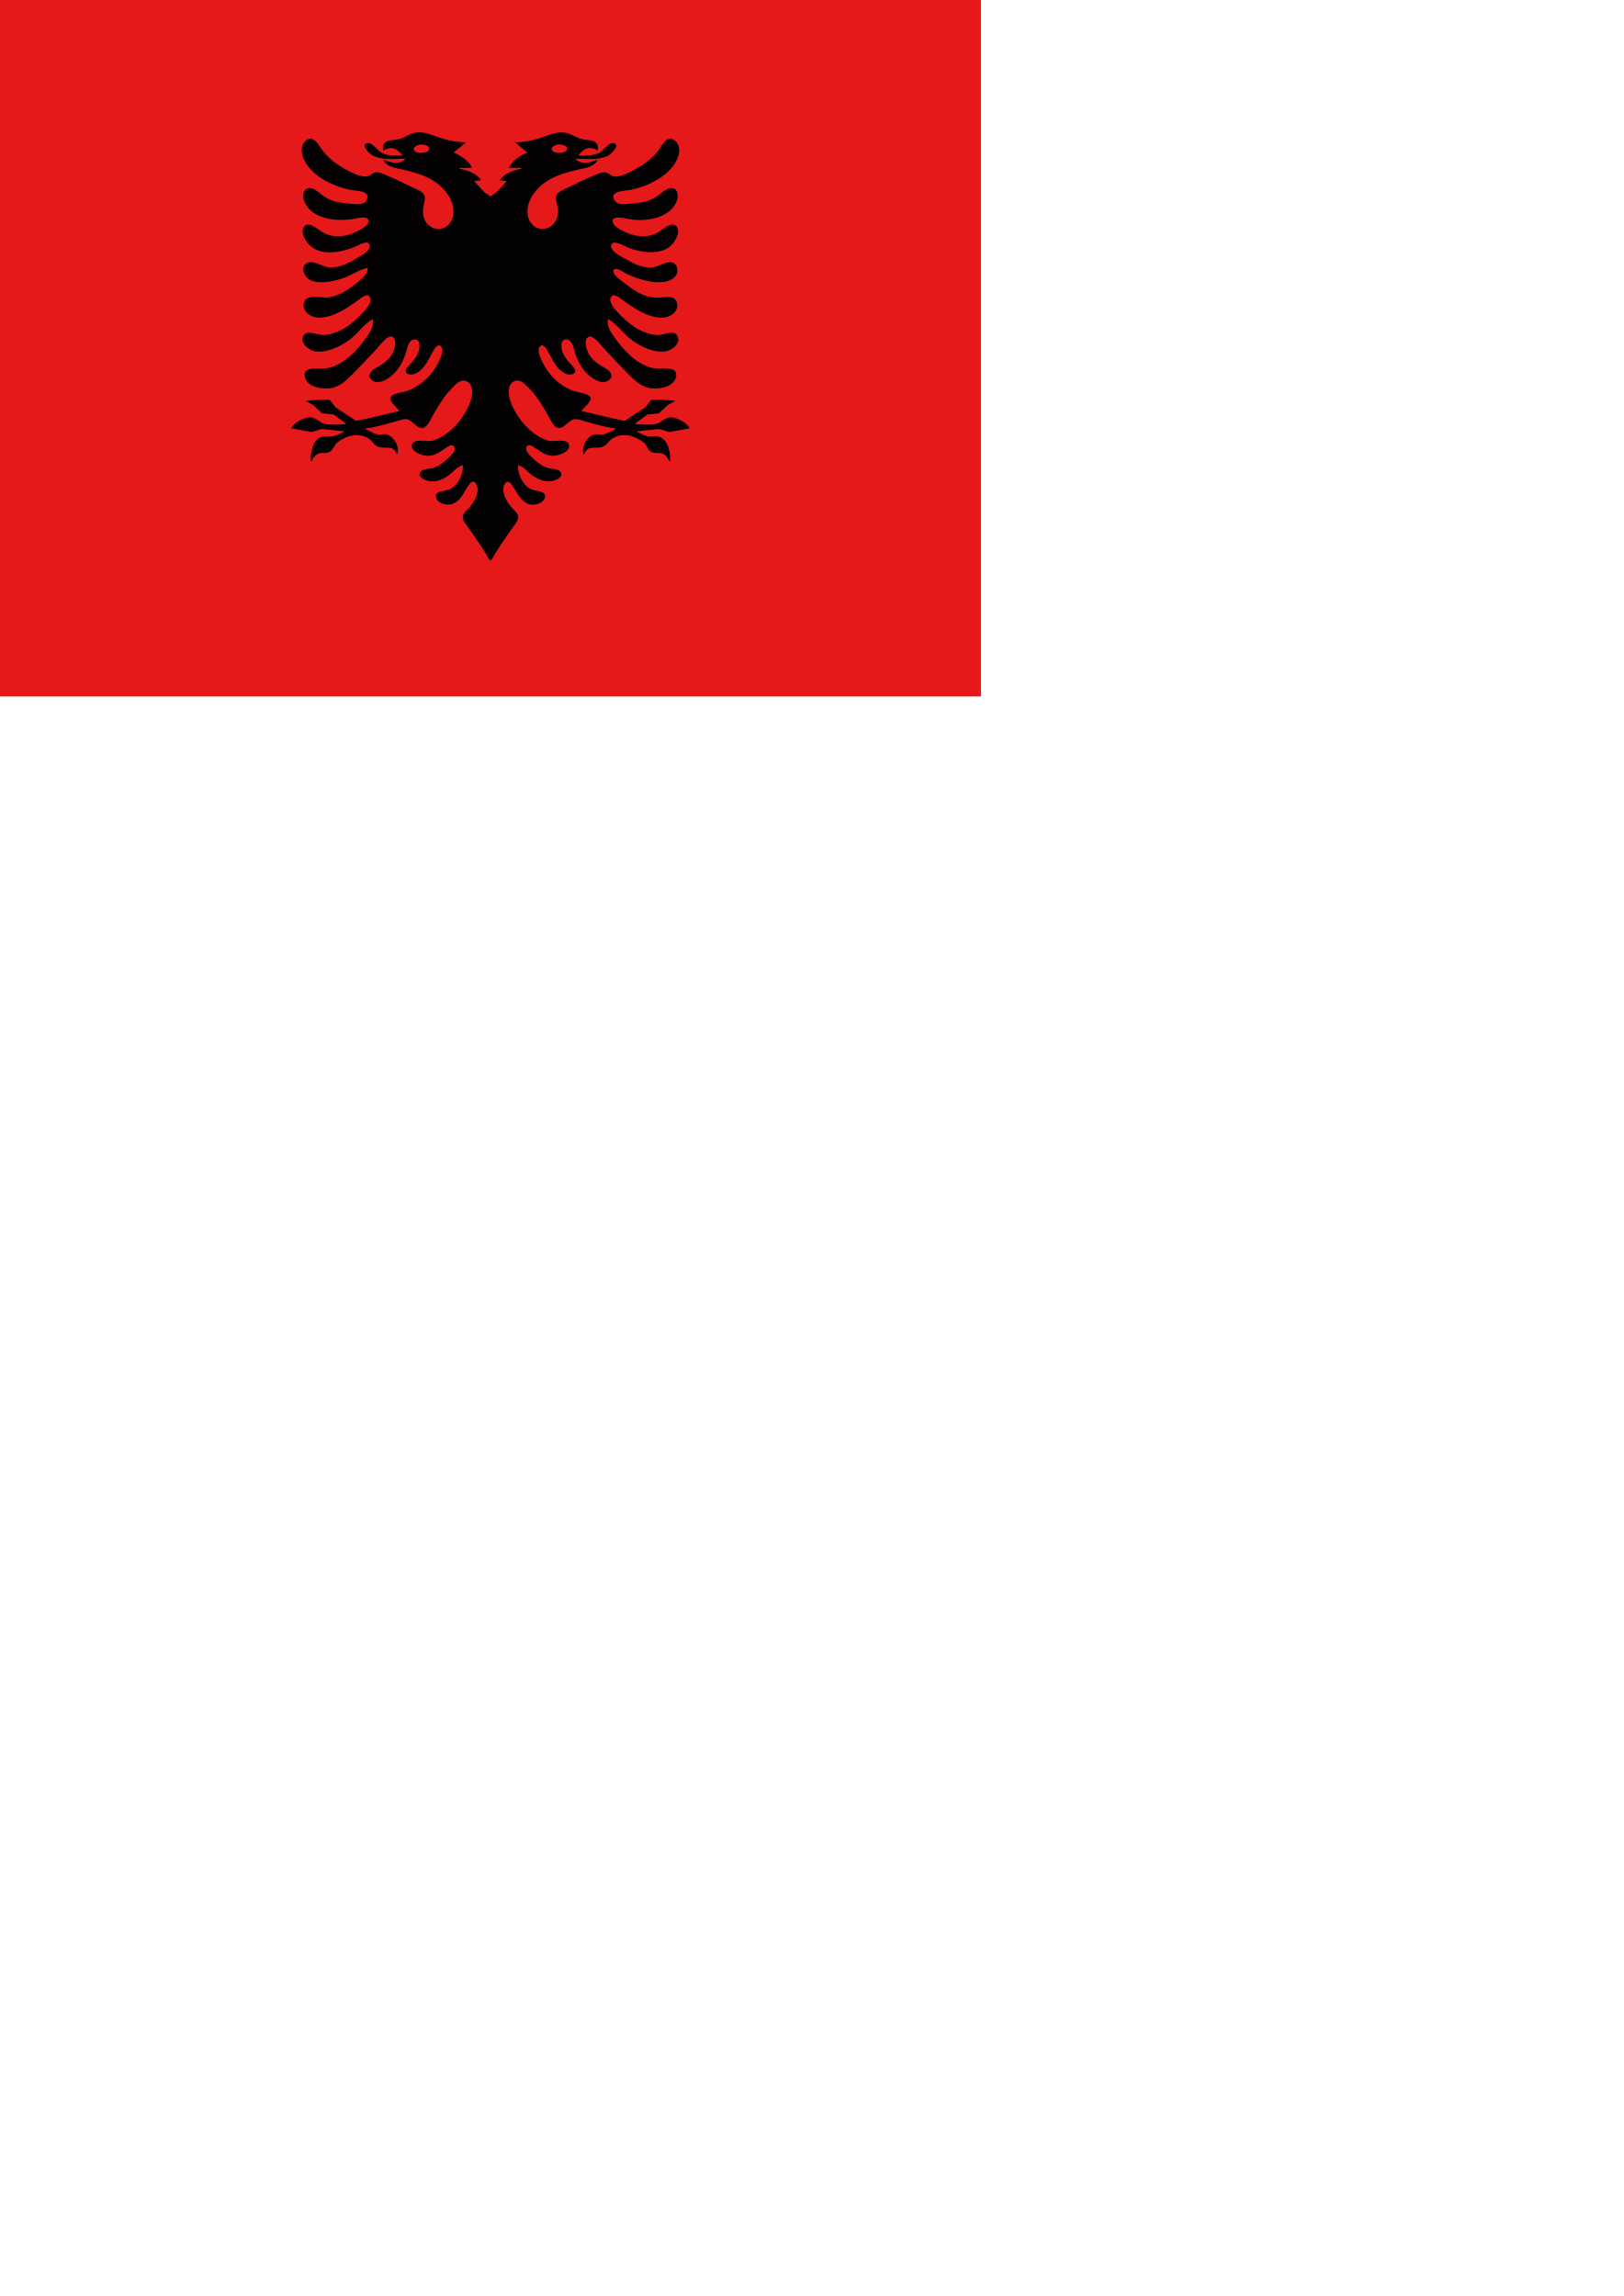
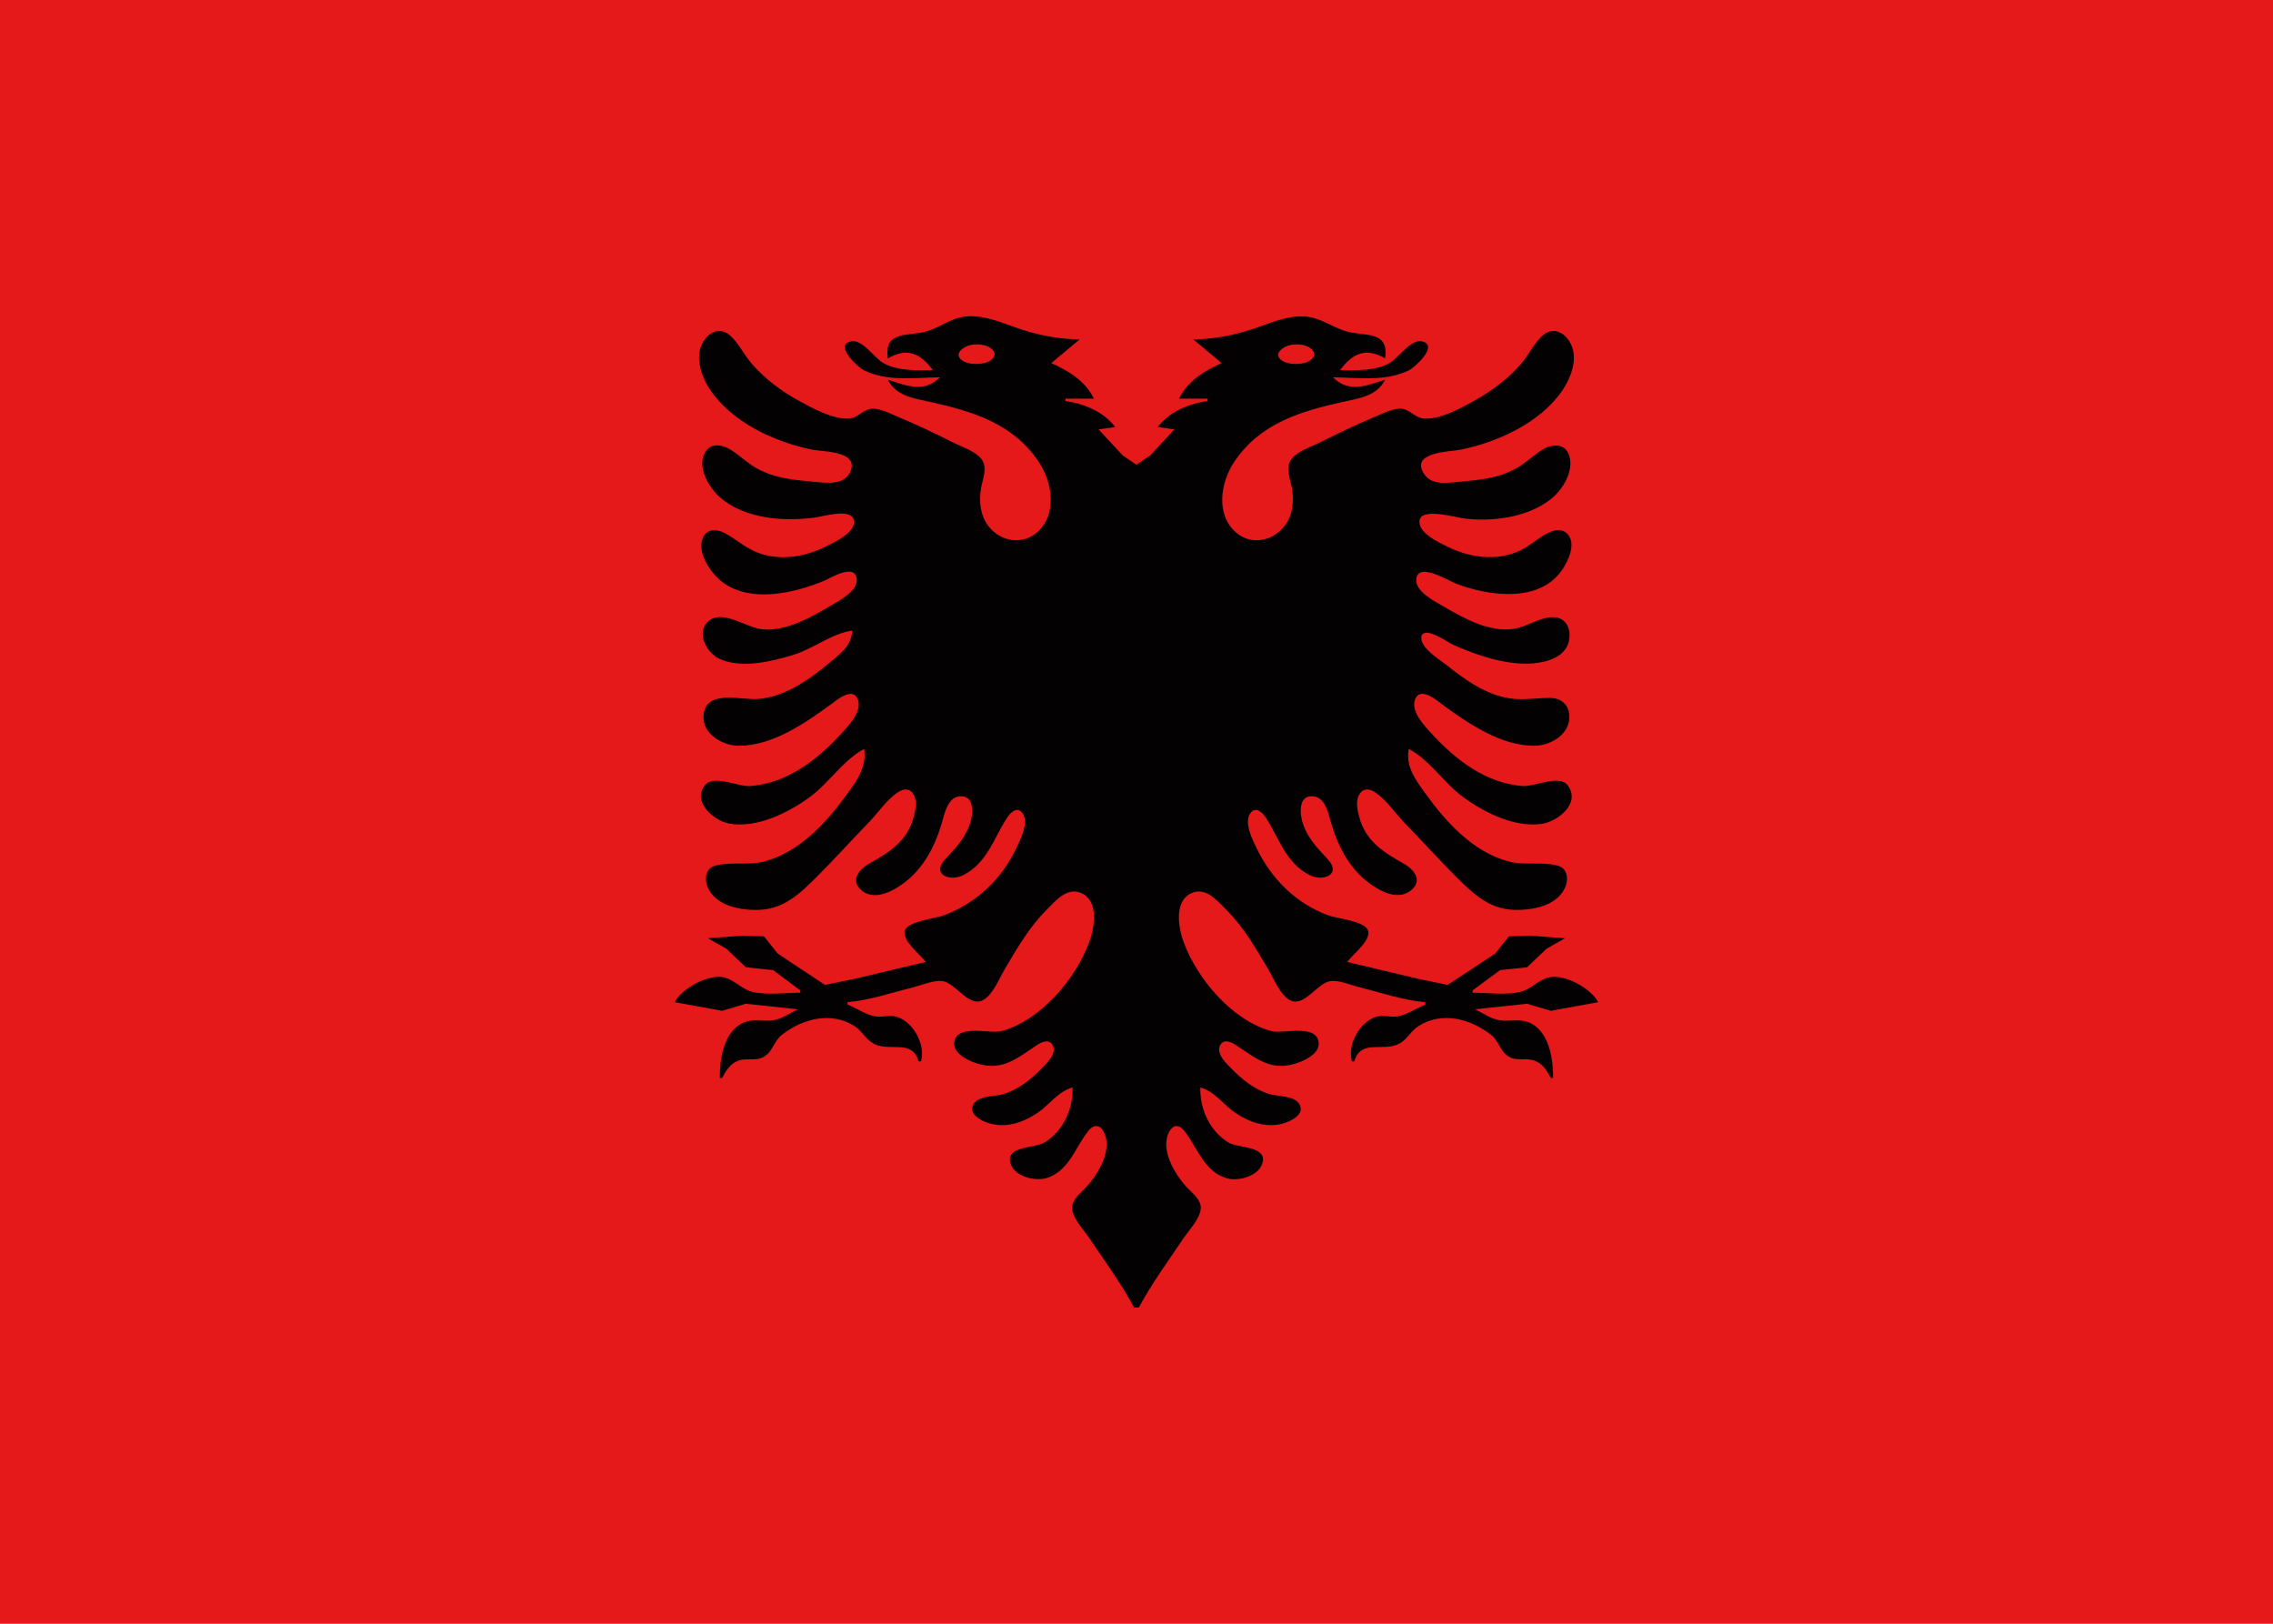
- <svg xmlns="http://www.w3.org/2000/svg" width="210mm" height="297mm" version="1.1" viewBox="0 0 210 297">
-   <path d="m0-0.529v90.62h126.87v-90.62h-108.74z" fill="#e5181a" stroke-linejoin="round" stroke-opacity=".45" stroke-width=".265" />
-   <path d="m49.557 19.472c1.041-0.608 1.809-0.313 2.511 0.66-0.91 0-1.954 0.06-2.775-0.408-0.487-0.277-1.179-1.356-1.808-1.199-0.944 0.236 0.437 1.468 0.751 1.618 1.349 0.642 2.811 0.397 4.229 0.386-0.886 0.888-1.863 0.472-2.907 0.132 0.452 0.918 1.463 1.042 2.379 1.245 2.383 0.529 4.641 1.213 6.065 3.379 0.72 1.096 1.005 2.785-0.014 3.803-0.83 0.829-2.106 0.652-2.805-0.242-0.468-0.598-0.546-1.377-0.427-2.108 0.087-0.537 0.404-1.175 0.01-1.666-0.342-0.426-1.03-0.639-1.506-0.877-1-0.5-2.006-0.989-3.04-1.419-0.449-0.187-0.961-0.466-1.454-0.495-0.561-0.032-0.822 0.489-1.334 0.544-0.893 0.096-2.142-0.603-2.896-1.016-0.971-0.533-1.881-1.23-2.603-2.072-0.409-0.477-0.703-1.103-1.165-1.528-0.369-0.339-0.847-0.353-1.223-0.015-0.894 0.801-0.492 2.139 0.071 2.996 1.2 1.829 3.621 2.954 5.714 3.375 0.585 0.118 2.502 0.072 2.178 1.114-0.281 0.901-1.341 0.752-2.045 0.685-1.125-0.107-2.148-0.176-3.172-0.726-0.533-0.286-0.951-0.708-1.454-1.034-0.561-0.363-1.286-0.461-1.561 0.29-0.291 0.795 0.329 1.824 0.906 2.329 1.383 1.21 3.54 1.363 5.28 1.137 0.458-0.059 2.112-0.573 2.205 0.179 0.081 0.653-1.083 1.19-1.544 1.421-1.224 0.611-2.674 0.856-3.965 0.3-0.628-0.271-1.118-0.734-1.718-1.043-0.456-0.235-1.006-0.25-1.222 0.303-0.323 0.827 0.476 1.96 1.091 2.428 1.577 1.201 4.018 0.629 5.681-0.06 0.382-0.158 1.717-0.997 1.827-0.116 0.085 0.68-0.957 1.208-1.43 1.49-1.107 0.66-2.491 1.45-3.833 1.331-0.858-0.076-2.2-1.113-2.982-0.477-0.778 0.632-0.116 1.82 0.604 2.133 1.252 0.545 2.851 0.147 4.096-0.228 1.117-0.336 2.174-1.208 3.304-1.358-0.062 0.823-0.583 1.224-1.189 1.728-1.163 0.967-2.533 1.977-4.097 2.091-0.872 0.064-2.681-0.491-2.98 0.675-0.295 1.148 0.926 1.93 1.923 1.934 1.886 7e-3 3.7-1.258 5.154-2.317 0.348-0.254 1.223-0.999 1.5-0.26 0.255 0.68-0.576 1.521-0.984 1.961-1.334 1.44-2.984 2.703-5.01 2.863-0.677 0.053-2.056-0.652-2.543-0.046-0.757 0.94 0.533 1.996 1.354 2.142 1.54 0.273 3.292-0.599 4.493-1.476 1.077-0.787 1.876-2.081 3.039-2.689 0.154 0.983-0.389 1.744-0.945 2.51-1.157 1.593-2.635 3.228-4.605 3.766-0.91 0.249-1.886-3e-3 -2.767 0.239-0.514 0.141-0.61 0.694-0.438 1.146 0.424 1.114 1.907 1.366 2.941 1.316 1.364-0.066 2.257-0.93 3.172-1.844 0.994-0.993 1.928-2.032 2.905-3.038 0.521-0.537 0.967-1.229 1.588-1.657 0.318-0.219 0.675-0.278 0.901 0.094 0.234 0.385 0.113 0.896 3e-3 1.299-0.364 1.328-1.361 1.944-2.489 2.578-0.521 0.293-1.034 0.895-0.472 1.431 0.602 0.574 1.449 0.267 2.057-0.108 1.345-0.828 2.067-2.165 2.492-3.637 0.143-0.495 0.313-1.357 0.946-1.445 0.928-0.129 0.789 1.073 0.601 1.578-0.3 0.808-0.791 1.307-1.365 1.925-0.798 0.857 0.26 1.279 1.027 0.879 1.321-0.69 1.678-2.04 2.425-3.196 0.194-0.301 0.589-0.664 0.874-0.231 0.35 0.529-0.13 1.454-0.364 1.944-0.827 1.732-2.207 3.032-3.993 3.724-0.491 0.19-1.97 0.33-2.203 0.825-0.259 0.551 0.859 1.385 1.146 1.792l-3.965 0.941-1.662 0.339-2.634-1.745-0.77-0.964-1.146-0.04-1.982 0.148 1.033 0.585 1.087 1.034 1.524 0.158 1.51 1.129v0.132c-0.837 0-1.825 0.145-2.643-0.04-0.594-0.134-0.997-0.655-1.586-0.809-0.876-0.229-2.39 0.611-2.775 1.377l2.643 0.481 1.321-0.393 2.907 0.308c-0.428 0.2-0.851 0.518-1.321 0.603-0.647 0.117-1.222-0.143-1.848 0.208-0.998 0.559-1.189 1.99-1.191 3.02h0.132c0.211-0.404 0.464-0.818 0.926-0.972 0.485-0.162 0.968 0.065 1.439-0.229 0.463-0.289 0.538-0.866 0.959-1.196 1.163-0.915 2.764-1.327 4.064-0.497 0.42 0.268 0.629 0.749 1.077 0.985 0.895 0.473 2.136-0.288 2.505 0.985h0.132c0.264-0.902-0.395-2.167-1.327-2.478-0.434-0.145-0.878 0.056-1.316-0.05-0.504-0.122-0.976-0.443-1.454-0.642v-0.132c1.225-0.107 2.505-0.543 3.7-0.842 0.476-0.119 1.092-0.396 1.586-0.337 0.762 0.091 1.486 1.531 2.31 1.041 0.532-0.317 0.872-1.196 1.178-1.712 0.702-1.184 1.348-2.317 2.327-3.302 0.461-0.464 1.099-1.236 1.848-0.975 1.125 0.391 0.84 1.984 0.522 2.824-0.769 2.033-2.708 4.324-4.881 4.915-0.624 0.17-2.528-0.427-2.638 0.64-0.057 0.549 0.629 0.925 1.052 1.087 1.539 0.589 2.35-0.143 3.568-0.949 0.267-0.177 0.693-0.369 0.884 0.022 0.228 0.466-0.34 0.99-0.625 1.283-0.591 0.607-1.29 1.169-2.109 1.426-0.493 0.155-1.427 0.066-1.707 0.594-0.273 0.516 0.393 0.87 0.782 1.006 0.965 0.338 1.956 0.016 2.775-0.528 0.693-0.46 1.164-1.21 1.982-1.439 0.046 1.188-0.531 2.464-1.588 3.086-0.498 0.293-2.008 0.192-1.903 1.01 0.113 0.89 1.472 1.204 2.17 0.923 1.2-0.484 1.487-1.715 2.222-2.619 0.24-0.295 0.574-0.353 0.794 0 0.622 1-0.261 2.432-0.914 3.148-0.294 0.323-0.822 0.701-0.803 1.189 0.021 0.576 0.684 1.256 0.992 1.717 0.84 1.259 1.755 2.494 2.467 3.831h0.264c0.712-1.337 1.627-2.572 2.467-3.831 0.307-0.461 0.97-1.141 0.992-1.717 0.018-0.488-0.509-0.866-0.803-1.189-0.655-0.718-1.533-2.146-0.914-3.148 0.218-0.353 0.537-0.292 0.774 0 0.749 0.922 1.097 2.272 2.374 2.666 0.68 0.21 1.932-0.141 2.038-0.97 0.104-0.818-1.406-0.717-1.903-1.01-1.057-0.622-1.634-1.898-1.588-3.086 0.818 0.23 1.289 0.979 1.982 1.439 0.819 0.544 1.81 0.866 2.775 0.528 0.389-0.136 1.055-0.49 0.782-1.006-0.28-0.528-1.213-0.439-1.707-0.594-0.819-0.256-1.518-0.819-2.109-1.426-0.285-0.293-0.852-0.817-0.625-1.283 0.191-0.391 0.617-0.199 0.884-0.022 1.218 0.806 2.029 1.538 3.568 0.949 0.424-0.162 1.109-0.538 1.052-1.087-0.11-1.067-2.014-0.47-2.638-0.64-2.181-0.594-4.109-2.875-4.881-4.915-0.318-0.84-0.603-2.433 0.522-2.824 0.749-0.261 1.387 0.511 1.848 0.975 0.979 0.985 1.625 2.119 2.327 3.302 0.306 0.515 0.646 1.395 1.178 1.712 0.824 0.491 1.548-0.949 2.31-1.041 0.494-0.059 1.109 0.217 1.586 0.337 1.196 0.299 2.475 0.735 3.7 0.842v0.132c-0.478 0.199-0.95 0.52-1.454 0.642-0.438 0.106-0.883-0.095-1.316 0.05-0.932 0.312-1.59 1.577-1.327 2.478h0.132c0.369-1.273 1.611-0.512 2.505-0.985 0.448-0.236 0.657-0.717 1.077-0.985 1.3-0.83 2.901-0.417 4.064 0.497 0.421 0.331 0.495 0.907 0.959 1.196 0.471 0.294 0.953 0.067 1.439 0.229 0.461 0.154 0.715 0.568 0.926 0.972h0.132c-3e-3 -1.03-0.194-2.461-1.191-3.02-0.626-0.351-1.201-0.091-1.848-0.208-0.471-0.085-0.893-0.403-1.321-0.603l2.907-0.308 1.321 0.393 2.643-0.481c-0.385-0.766-1.9-1.606-2.775-1.377-0.589 0.154-0.992 0.675-1.586 0.809-0.818 0.185-1.806 0.04-2.643 0.04v-0.132l1.53-1.129 1.504-0.158 1.087-1.034 1.033-0.585-1.982-0.148-1.146 0.04-0.77 0.964-2.654 1.745-1.642-0.339-3.965-0.941c0.287-0.407 1.406-1.242 1.146-1.792-0.235-0.499-1.711-0.63-2.203-0.81-1.781-0.649-3.182-2.041-3.993-3.739-0.234-0.489-0.714-1.414-0.364-1.944 0.286-0.432 0.68-0.07 0.874 0.231 0.747 1.156 1.104 2.507 2.425 3.196 0.767 0.4 1.825-0.022 1.027-0.879-0.574-0.617-1.067-1.117-1.365-1.925-0.187-0.507-0.334-1.709 0.601-1.577 0.632 0.089 0.802 0.95 0.946 1.445 0.425 1.472 1.147 2.809 2.492 3.637 0.625 0.385 1.445 0.671 2.057 0.088 0.557-0.531 0.046-1.119-0.472-1.411-1.128-0.634-2.125-1.25-2.489-2.578-0.11-0.403-0.232-0.915 3e-3 -1.299 0.227-0.372 0.583-0.313 0.901-0.094 0.621 0.428 1.067 1.121 1.588 1.657 0.977 1.006 1.912 2.046 2.905 3.038 0.915 0.914 1.808 1.778 3.172 1.844 1.034 0.05 2.517-0.202 2.941-1.316 0.172-0.452 0.076-1.005-0.438-1.146-0.881-0.242-1.857 0.01-2.767-0.239-1.97-0.538-3.448-2.173-4.605-3.766-0.553-0.761-1.133-1.533-0.945-2.51 1.164 0.608 1.962 1.903 3.039 2.689 1.182 0.863 2.842 1.699 4.361 1.498 0.882-0.117 2.237-1.134 1.467-2.163-0.451-0.604-1.871 0.098-2.525 0.046-2.026-0.16-3.676-1.424-5.01-2.863-0.408-0.44-1.238-1.281-0.984-1.961 0.296-0.79 1.277 0.099 1.633 0.356 1.417 1.026 3.192 2.228 5.022 2.221 0.974-4e-3 2.095-0.699 1.947-1.804-0.072-0.538-0.496-0.852-1.022-0.863-0.751-0.015-1.491 0.139-2.247 0.03-1.364-0.197-2.519-1.025-3.568-1.863-0.4-0.32-1.498-0.968-1.412-1.587 0.034-0.245 0.311-0.241 0.493-0.193 0.505 0.133 0.966 0.512 1.447 0.719 1.367 0.589 3.121 1.165 4.625 0.923 0.852-0.137 1.706-0.543 1.706-1.527 0-0.568-0.316-0.999-0.914-1.008-0.765-0.01-1.482 0.552-2.246 0.657-1.334 0.182-2.725-0.588-3.833-1.236-0.499-0.292-1.652-0.85-1.563-1.569 0.117-0.942 1.806 0.115 2.223 0.274 1.888 0.717 4.826 1.116 6.031-0.949 0.22-0.377 0.448-0.873 0.402-1.32-0.056-0.544-0.495-0.838-1.015-0.675-0.672 0.212-1.209 0.798-1.85 1.097-1.328 0.619-2.819 0.399-4.097-0.239-0.49-0.245-1.51-0.712-1.52-1.365-0.012-0.839 1.974-0.258 2.445-0.196 1.595 0.212 3.598-0.047 4.888-1.071 0.629-0.499 1.243-1.458 1.062-2.306-0.182-0.856-0.986-0.808-1.589-0.418-0.503 0.326-0.921 0.748-1.454 1.034-1.024 0.549-2.047 0.619-3.172 0.726-0.704 0.067-1.587 0.216-1.991-0.558-0.584-1.12 1.537-1.123 2.124-1.241 2.043-0.411 4.406-1.496 5.624-3.243 0.592-0.85 1.059-2.13 0.267-3.019-0.327-0.367-0.808-0.49-1.223-0.186-0.53 0.389-0.846 1.123-1.272 1.619-0.691 0.805-1.552 1.472-2.471 1.998-0.778 0.445-2.094 1.19-3.028 1.091-0.512-0.055-0.773-0.576-1.333-0.544-0.492 0.029-1.005 0.308-1.454 0.495-1.033 0.429-2.039 0.919-3.039 1.419-0.476 0.238-1.164 0.451-1.506 0.877-0.394 0.491-0.077 1.129 0.01 1.666 0.109 0.671 0.058 1.405-0.334 1.98-0.633 0.928-1.885 1.244-2.781 0.478-1.151-0.985-0.879-2.775-0.132-3.911 1.424-2.166 3.681-2.849 6.065-3.379 0.916-0.203 1.927-0.326 2.379-1.245-1.045 0.34-2.021 0.755-2.907-0.132 1.418 0.012 2.88 0.256 4.229-0.386 0.314-0.15 1.695-1.382 0.751-1.618-0.63-0.157-1.321 0.922-1.808 1.199-0.821 0.468-1.865 0.408-2.775 0.408 0.702-0.973 1.47-1.269 2.511-0.66 0.256-1.623-1.268-1.2-2.247-1.531-0.891-0.301-1.496-0.844-2.511-0.813-0.97 0.03-1.868 0.468-2.775 0.754-1.01 0.32-2.112 0.524-3.172 0.532l1.586 1.321c-0.943 0.407-1.934 1.029-2.379 1.982h1.586v0.132c-1.04 0.154-2.137 0.594-2.775 1.453l0.925 0.132-1.344 1.452-0.77 0.522-0.77-0.522-1.344-1.452 0.925-0.132c-0.638-0.859-1.735-1.3-2.775-1.453v-0.132h1.586c-0.445-0.953-1.436-1.575-2.379-1.982l1.586-1.321c-1.06-9e-3 -2.162-0.213-3.172-0.532-0.944-0.299-1.894-0.765-2.907-0.765-0.968 0-1.544 0.544-2.391 0.827-0.978 0.326-2.49-0.091-2.235 1.527m4.626-0.747c0.359-0.07 0.849-0.044 1.144 0.199 0.425 0.35 0.037 0.703-0.354 0.799-0.377 0.092-0.945 0.098-1.274-0.141-0.51-0.37 0.105-0.782 0.485-0.857m17.841 0c0.359-0.07 0.849-0.044 1.144 0.199 0.425 0.35 0.037 0.703-0.354 0.799-0.377 0.092-0.945 0.098-1.274-0.141-0.51-0.37 0.105-0.782 0.485-0.857z" fill="#030101" />
+ <svg xmlns="http://www.w3.org/2000/svg" width="200mm" height="142.86mm" version="1.1" viewBox="0 0 200 142.86">
+   <path d="m0 0v142.86h200v-142.86h-171.42z" fill="#e5181a" stroke-linejoin="round" stroke-opacity=".45" stroke-width=".265" />
+   <path d="m78.122 31.531c1.641-0.959 2.851-0.493 3.958 1.041-1.435 0-3.08 0.094-4.375-0.643-0.767-0.437-1.858-2.138-2.85-1.891-1.489 0.371 0.688 2.315 1.184 2.551 2.126 1.012 4.431 0.627 6.667 0.608-1.397 1.399-2.936 0.744-4.583 0.208 0.712 1.448 2.306 1.642 3.75 1.963 3.757 0.834 7.316 1.912 9.561 5.326 1.135 1.727 1.584 4.39-0.022 5.995-1.309 1.308-3.319 1.028-4.423-0.381-0.738-0.942-0.86-2.171-0.674-3.323 0.137-0.847 0.637-1.852 0.016-2.626-0.54-0.671-1.624-1.007-2.374-1.382-1.577-0.788-3.162-1.56-4.792-2.237-0.707-0.294-1.515-0.735-2.292-0.78-0.884-0.051-1.296 0.771-2.102 0.857-1.408 0.151-3.376-0.95-4.564-1.603-1.531-0.841-2.966-1.94-4.104-3.267-0.645-0.752-1.108-1.739-1.837-2.409-0.581-0.534-1.335-0.556-1.929-0.024-1.409 1.263-0.776 3.371 0.112 4.723 1.893 2.884 5.708 4.657 9.008 5.321 0.922 0.185 3.944 0.114 3.433 1.756-0.443 1.421-2.113 1.185-3.224 1.08-1.773-0.169-3.386-0.278-5-1.144-0.84-0.451-1.499-1.116-2.292-1.63-0.885-0.573-2.027-0.727-2.461 0.457-0.459 1.254 0.519 2.876 1.428 3.671 2.18 1.907 5.58 2.149 8.324 1.793 0.722-0.094 3.33-0.903 3.476 0.282 0.127 1.03-1.707 1.877-2.434 2.24-1.929 0.964-4.215 1.35-6.25 0.473-0.989-0.426-1.763-1.157-2.708-1.644-0.719-0.37-1.585-0.394-1.926 0.477-0.509 1.303 0.75 3.089 1.72 3.828 2.485 1.893 6.333 0.992 8.955-0.095 0.602-0.249 2.707-1.573 2.88-0.182 0.133 1.072-1.508 1.904-2.255 2.35-1.745 1.041-3.928 2.286-6.042 2.098-1.352-0.119-3.467-1.754-4.701-0.752-1.227 0.996-0.182 2.869 0.952 3.362 1.974 0.859 4.495 0.232 6.457-0.359 1.76-0.53 3.426-1.904 5.208-2.141-0.098 1.297-0.919 1.929-1.875 2.724-1.833 1.525-3.994 3.116-6.458 3.297-1.374 0.101-4.226-0.773-4.698 1.064-0.465 1.81 1.46 3.043 3.032 3.049 2.973 0.011 5.833-1.983 8.125-3.653 0.549-0.4 1.929-1.575 2.365-0.409 0.402 1.072-0.908 2.398-1.551 3.092-2.103 2.269-4.704 4.261-7.898 4.514-1.068 0.084-3.241-1.027-4.009-0.073-1.193 1.482 0.841 3.147 2.134 3.376 2.428 0.43 5.189-0.945 7.083-2.327 1.698-1.24 2.957-3.281 4.792-4.24 0.242 1.549-0.612 2.749-1.49 3.957-1.824 2.511-4.154 5.089-7.26 5.937-1.435 0.392-2.973-0.005-4.363 0.377-0.81 0.222-0.962 1.094-0.691 1.807 0.669 1.756 3.007 2.154 4.637 2.075 2.15-0.104 3.558-1.466 5-2.907 1.566-1.565 3.04-3.203 4.58-4.79 0.822-0.846 1.525-1.938 2.503-2.613 0.501-0.346 1.063-0.439 1.421 0.148 0.369 0.606 0.178 1.413 0.005 2.048-0.573 2.094-2.146 3.065-3.924 4.065-0.821 0.462-1.63 1.41-0.744 2.255 0.949 0.905 2.284 0.42 3.243-0.17 2.12-1.305 3.259-3.413 3.929-5.734 0.225-0.78 0.494-2.139 1.491-2.278 1.464-0.204 1.243 1.691 0.947 2.487-0.474 1.274-1.246 2.061-2.152 3.035-1.258 1.352 0.41 2.017 1.619 1.386 2.083-1.087 2.645-3.216 3.823-5.039 0.306-0.474 0.928-1.046 1.379-0.364 0.551 0.834-0.205 2.292-0.574 3.064-1.304 2.73-3.479 4.78-6.295 5.87-0.773 0.299-3.106 0.52-3.474 1.3-0.409 0.868 1.354 2.183 1.807 2.825l-6.25 1.484-2.62 0.534-4.152-2.751-1.213-1.52-1.806-0.063-3.125 0.233 1.628 0.923 1.713 1.63 2.403 0.249 2.38 1.78v0.208c-1.32 0-2.877 0.228-4.167-0.063-0.936-0.211-1.572-1.033-2.5-1.275-1.38-0.361-3.767 0.963-4.375 2.171l4.167 0.758 2.083-0.62 4.583 0.486c-0.675 0.315-1.341 0.817-2.083 0.951-1.02 0.185-1.926-0.226-2.913 0.328-1.573 0.882-1.874 3.137-1.878 4.761h0.208c0.332-0.637 0.732-1.29 1.459-1.532 0.765-0.255 1.525 0.103 2.268-0.361 0.73-0.456 0.848-1.365 1.511-1.886 1.834-1.442 4.356-2.092 6.407-0.784 0.662 0.422 0.992 1.18 1.697 1.553 1.41 0.745 3.367-0.454 3.949 1.553h0.208c0.415-1.422-0.623-3.416-2.092-3.907-0.684-0.229-1.384 0.088-2.075-0.079-0.795-0.192-1.538-0.698-2.292-1.012v-0.208c1.931-0.168 3.948-0.856 5.833-1.327 0.751-0.188 1.721-0.624 2.5-0.531 1.201 0.144 2.343 2.414 3.642 1.641 0.839-0.499 1.375-1.886 1.857-2.698 1.107-1.866 2.124-3.652 3.668-5.206 0.727-0.731 1.732-1.948 2.913-1.537 1.773 0.617 1.323 3.128 0.823 4.453-1.212 3.204-4.27 6.816-7.694 7.749-0.984 0.268-3.985-0.672-4.159 1.009-0.09 0.866 0.991 1.459 1.659 1.714 2.426 0.928 3.705-0.225 5.625-1.496 0.421-0.279 1.092-0.582 1.393 0.035 0.359 0.734-0.535 1.561-0.985 2.023-0.931 0.956-2.034 1.844-3.325 2.248-0.778 0.244-2.249 0.104-2.69 0.936-0.431 0.813 0.62 1.372 1.232 1.586 1.521 0.532 3.083 0.026 4.375-0.832 1.092-0.726 1.835-1.907 3.125-2.269 0.073 1.874-0.837 3.885-2.503 4.865-0.785 0.462-3.165 0.302-3.001 1.591 0.179 1.403 2.32 1.898 3.42 1.455 1.892-0.763 2.345-2.703 3.503-4.128 0.378-0.465 0.905-0.557 1.252 0 0.98 1.576-0.411 3.834-1.44 4.963-0.464 0.509-1.295 1.106-1.266 1.874 0.034 0.909 1.079 1.98 1.563 2.707 1.323 1.984 2.767 3.932 3.889 6.039h0.417c1.122-2.107 2.566-4.055 3.889-6.039 0.485-0.727 1.53-1.798 1.563-2.707 0.029-0.769-0.802-1.365-1.266-1.874-1.032-1.133-2.417-3.384-1.441-4.963 0.344-0.557 0.846-0.46 1.22 0 1.181 1.453 1.729 3.582 3.743 4.202 1.072 0.331 3.046-0.222 3.212-1.529 0.164-1.289-2.216-1.13-3.001-1.591-1.666-0.98-2.576-2.991-2.503-4.865 1.29 0.362 2.033 1.543 3.125 2.269 1.292 0.858 2.854 1.365 4.375 0.832 0.613-0.214 1.663-0.773 1.232-1.586-0.441-0.832-1.913-0.693-2.69-0.936-1.291-0.404-2.394-1.291-3.325-2.248-0.45-0.462-1.344-1.288-0.985-2.023 0.302-0.617 0.972-0.314 1.393-0.035 1.92 1.27 3.199 2.424 5.625 1.496 0.668-0.255 1.749-0.848 1.659-1.714-0.174-1.682-3.175-0.741-4.159-1.009-3.438-0.936-6.478-4.532-7.694-7.749-0.501-1.324-0.95-3.836 0.823-4.453 1.18-0.411 2.186 0.806 2.913 1.537 1.544 1.554 2.561 3.34 3.668 5.206 0.482 0.813 1.018 2.199 1.857 2.698 1.299 0.774 2.441-1.496 3.642-1.641 0.779-0.094 1.749 0.343 2.5 0.531 1.885 0.471 3.902 1.159 5.833 1.327v0.208c-0.754 0.314-1.497 0.82-2.292 1.012-0.691 0.167-1.391-0.15-2.075 0.079-1.468 0.492-2.507 2.485-2.092 3.907h0.208c0.582-2.007 2.539-0.808 3.949-1.553 0.706-0.373 1.036-1.131 1.697-1.553 2.05-1.308 4.572-0.658 6.407 0.784 0.663 0.522 0.781 1.43 1.511 1.886 0.743 0.464 1.503 0.106 2.268 0.361 0.727 0.243 1.127 0.895 1.459 1.532h0.208c-5e-3 -1.624-0.306-3.879-1.878-4.761-0.987-0.553-1.893-0.143-2.913-0.328-0.743-0.134-1.408-0.636-2.083-0.951l4.583-0.486 2.083 0.62 4.167-0.758c-0.608-1.208-2.995-2.532-4.375-2.171-0.928 0.242-1.564 1.064-2.5 1.275-1.29 0.291-2.846 0.063-4.167 0.063v-0.208l2.412-1.78 2.372-0.249 1.713-1.63 1.628-0.923-3.125-0.233-1.806 0.063-1.213 1.52-4.184 2.751-2.588-0.534-6.25-1.484c0.453-0.642 2.216-1.957 1.807-2.825-0.371-0.787-2.697-0.993-3.474-1.276-2.807-1.023-5.016-3.218-6.295-5.895-0.369-0.772-1.125-2.23-0.574-3.064 0.45-0.682 1.072-0.11 1.379 0.364 1.178 1.823 1.74 3.952 3.823 5.039 1.209 0.631 2.877-0.034 1.619-1.386-0.905-0.973-1.682-1.761-2.152-3.035-0.295-0.799-0.526-2.694 0.947-2.487 0.997 0.14 1.265 1.497 1.491 2.278 0.67 2.321 1.809 4.428 3.929 5.734 0.986 0.607 2.278 1.058 3.243 0.138 0.879-0.838 0.073-1.764-0.744-2.224-1.778-1-3.35-1.97-3.924-4.065-0.174-0.636-0.365-1.442 5e-3 -2.048 0.357-0.587 0.92-0.494 1.421-0.148 0.978 0.675 1.681 1.767 2.503 2.613 1.541 1.586 3.014 3.225 4.58 4.79 1.442 1.441 2.85 2.803 5 2.907 1.63 0.079 3.968-0.318 4.637-2.075 0.271-0.713 0.119-1.585-0.691-1.807-1.389-0.382-2.928 0.016-4.363-0.377-3.106-0.848-5.436-3.426-7.26-5.937-0.872-1.2-1.786-2.416-1.49-3.957 1.834 0.959 3.093 3 4.792 4.24 1.863 1.36 4.48 2.678 6.875 2.361 1.391-0.185 3.526-1.788 2.313-3.41-0.712-0.952-2.95 0.155-3.98 0.073-3.194-0.252-5.795-2.244-7.898-4.514-0.643-0.694-1.952-2.02-1.551-3.092 0.467-1.246 2.014 0.156 2.574 0.561 2.234 1.617 5.032 3.512 7.917 3.501 1.535-0.006 3.302-1.102 3.069-2.844-0.114-0.847-0.783-1.343-1.611-1.36-1.183-0.024-2.35 0.218-3.541 0.047-2.151-0.31-3.971-1.616-5.625-2.936-0.631-0.504-2.362-1.526-2.226-2.502 0.054-0.386 0.49-0.38 0.778-0.304 0.796 0.21 1.523 0.807 2.282 1.134 2.154 0.929 4.92 1.836 7.292 1.455 1.343-0.216 2.69-0.857 2.69-2.407 0-0.895-0.498-1.575-1.441-1.588-1.206-0.016-2.336 0.871-3.541 1.035-2.103 0.287-4.295-0.927-6.042-1.948-0.787-0.461-2.604-1.34-2.463-2.473 0.185-1.485 2.848 0.182 3.505 0.432 2.976 1.13 7.608 1.759 9.508-1.497 0.346-0.594 0.706-1.376 0.634-2.081-0.088-0.858-0.781-1.322-1.6-1.063-1.059 0.334-1.906 1.258-2.916 1.73-2.094 0.976-4.445 0.629-6.458-0.377-0.773-0.386-2.381-1.123-2.397-2.152-0.019-1.322 3.111-0.407 3.855-0.308 2.514 0.334 5.672-0.074 7.705-1.688 0.992-0.787 1.959-2.298 1.674-3.635-0.287-1.349-1.555-1.274-2.505-0.659-0.792 0.513-1.452 1.179-2.292 1.63-1.613 0.866-3.227 0.975-5 1.144-1.11 0.106-2.502 0.341-3.139-0.88-0.921-1.765 2.423-1.77 3.348-1.957 3.22-0.648 6.946-2.358 8.866-5.113 0.934-1.34 1.67-3.358 0.422-4.759-0.516-0.579-1.274-0.772-1.928-0.293-0.836 0.613-1.334 1.77-2.005 2.553-1.089 1.27-2.446 2.321-3.896 3.15-1.227 0.702-3.302 1.877-4.773 1.719-0.807-0.086-1.218-0.908-2.102-0.857-0.776 0.045-1.584 0.486-2.292 0.78-1.629 0.677-3.214 1.449-4.792 2.237-0.75 0.375-1.835 0.711-2.374 1.382-0.622 0.774-0.122 1.78 0.016 2.626 0.171 1.058 0.091 2.215-0.527 3.121-0.998 1.462-2.972 1.961-4.384 0.754-1.815-1.552-1.385-4.375-0.208-6.165 2.244-3.414 5.803-4.492 9.561-5.326 1.444-0.321 3.037-0.515 3.75-1.963-1.647 0.535-3.186 1.191-4.583-0.208 2.236 0.019 4.54 0.404 6.667-0.608 0.495-0.236 2.672-2.179 1.184-2.551-0.992-0.248-2.083 1.453-2.85 1.891-1.295 0.737-2.94 0.643-4.375 0.643 1.107-1.534 2.317-2 3.958-1.041 0.403-2.558-1.999-1.892-3.542-2.413-1.405-0.474-2.359-1.331-3.958-1.281-1.53 0.047-2.945 0.737-4.375 1.189-1.592 0.504-3.33 0.825-5 0.839l2.5 2.083c-1.486 0.641-3.049 1.622-3.75 3.124h2.5v0.208c-1.64 0.242-3.369 0.937-4.375 2.291l1.458 0.208-2.119 2.289-1.215 0.823-1.215-0.823-2.119-2.289 1.458-0.208c-1.006-1.354-2.735-2.049-4.375-2.291v-0.208h2.5c-0.701-1.502-2.264-2.483-3.75-3.124l2.5-2.083c-1.67-0.014-3.408-0.335-5-0.839-1.488-0.471-2.986-1.206-4.583-1.206-1.525 0-2.433 0.858-3.769 1.304-1.541 0.514-3.925-0.143-3.523 2.407m7.293-1.177c0.567-0.111 1.338-0.07 1.804 0.314 0.67 0.551 0.058 1.109-0.559 1.26-0.595 0.145-1.49 0.155-2.009-0.222-0.804-0.584 0.165-1.234 0.764-1.351m28.125 0c0.567-0.111 1.338-0.07 1.804 0.314 0.67 0.551 0.058 1.109-0.559 1.26-0.595 0.145-1.49 0.155-2.009-0.222-0.804-0.584 0.165-1.234 0.764-1.351z" fill="#030101" />
</svg>
